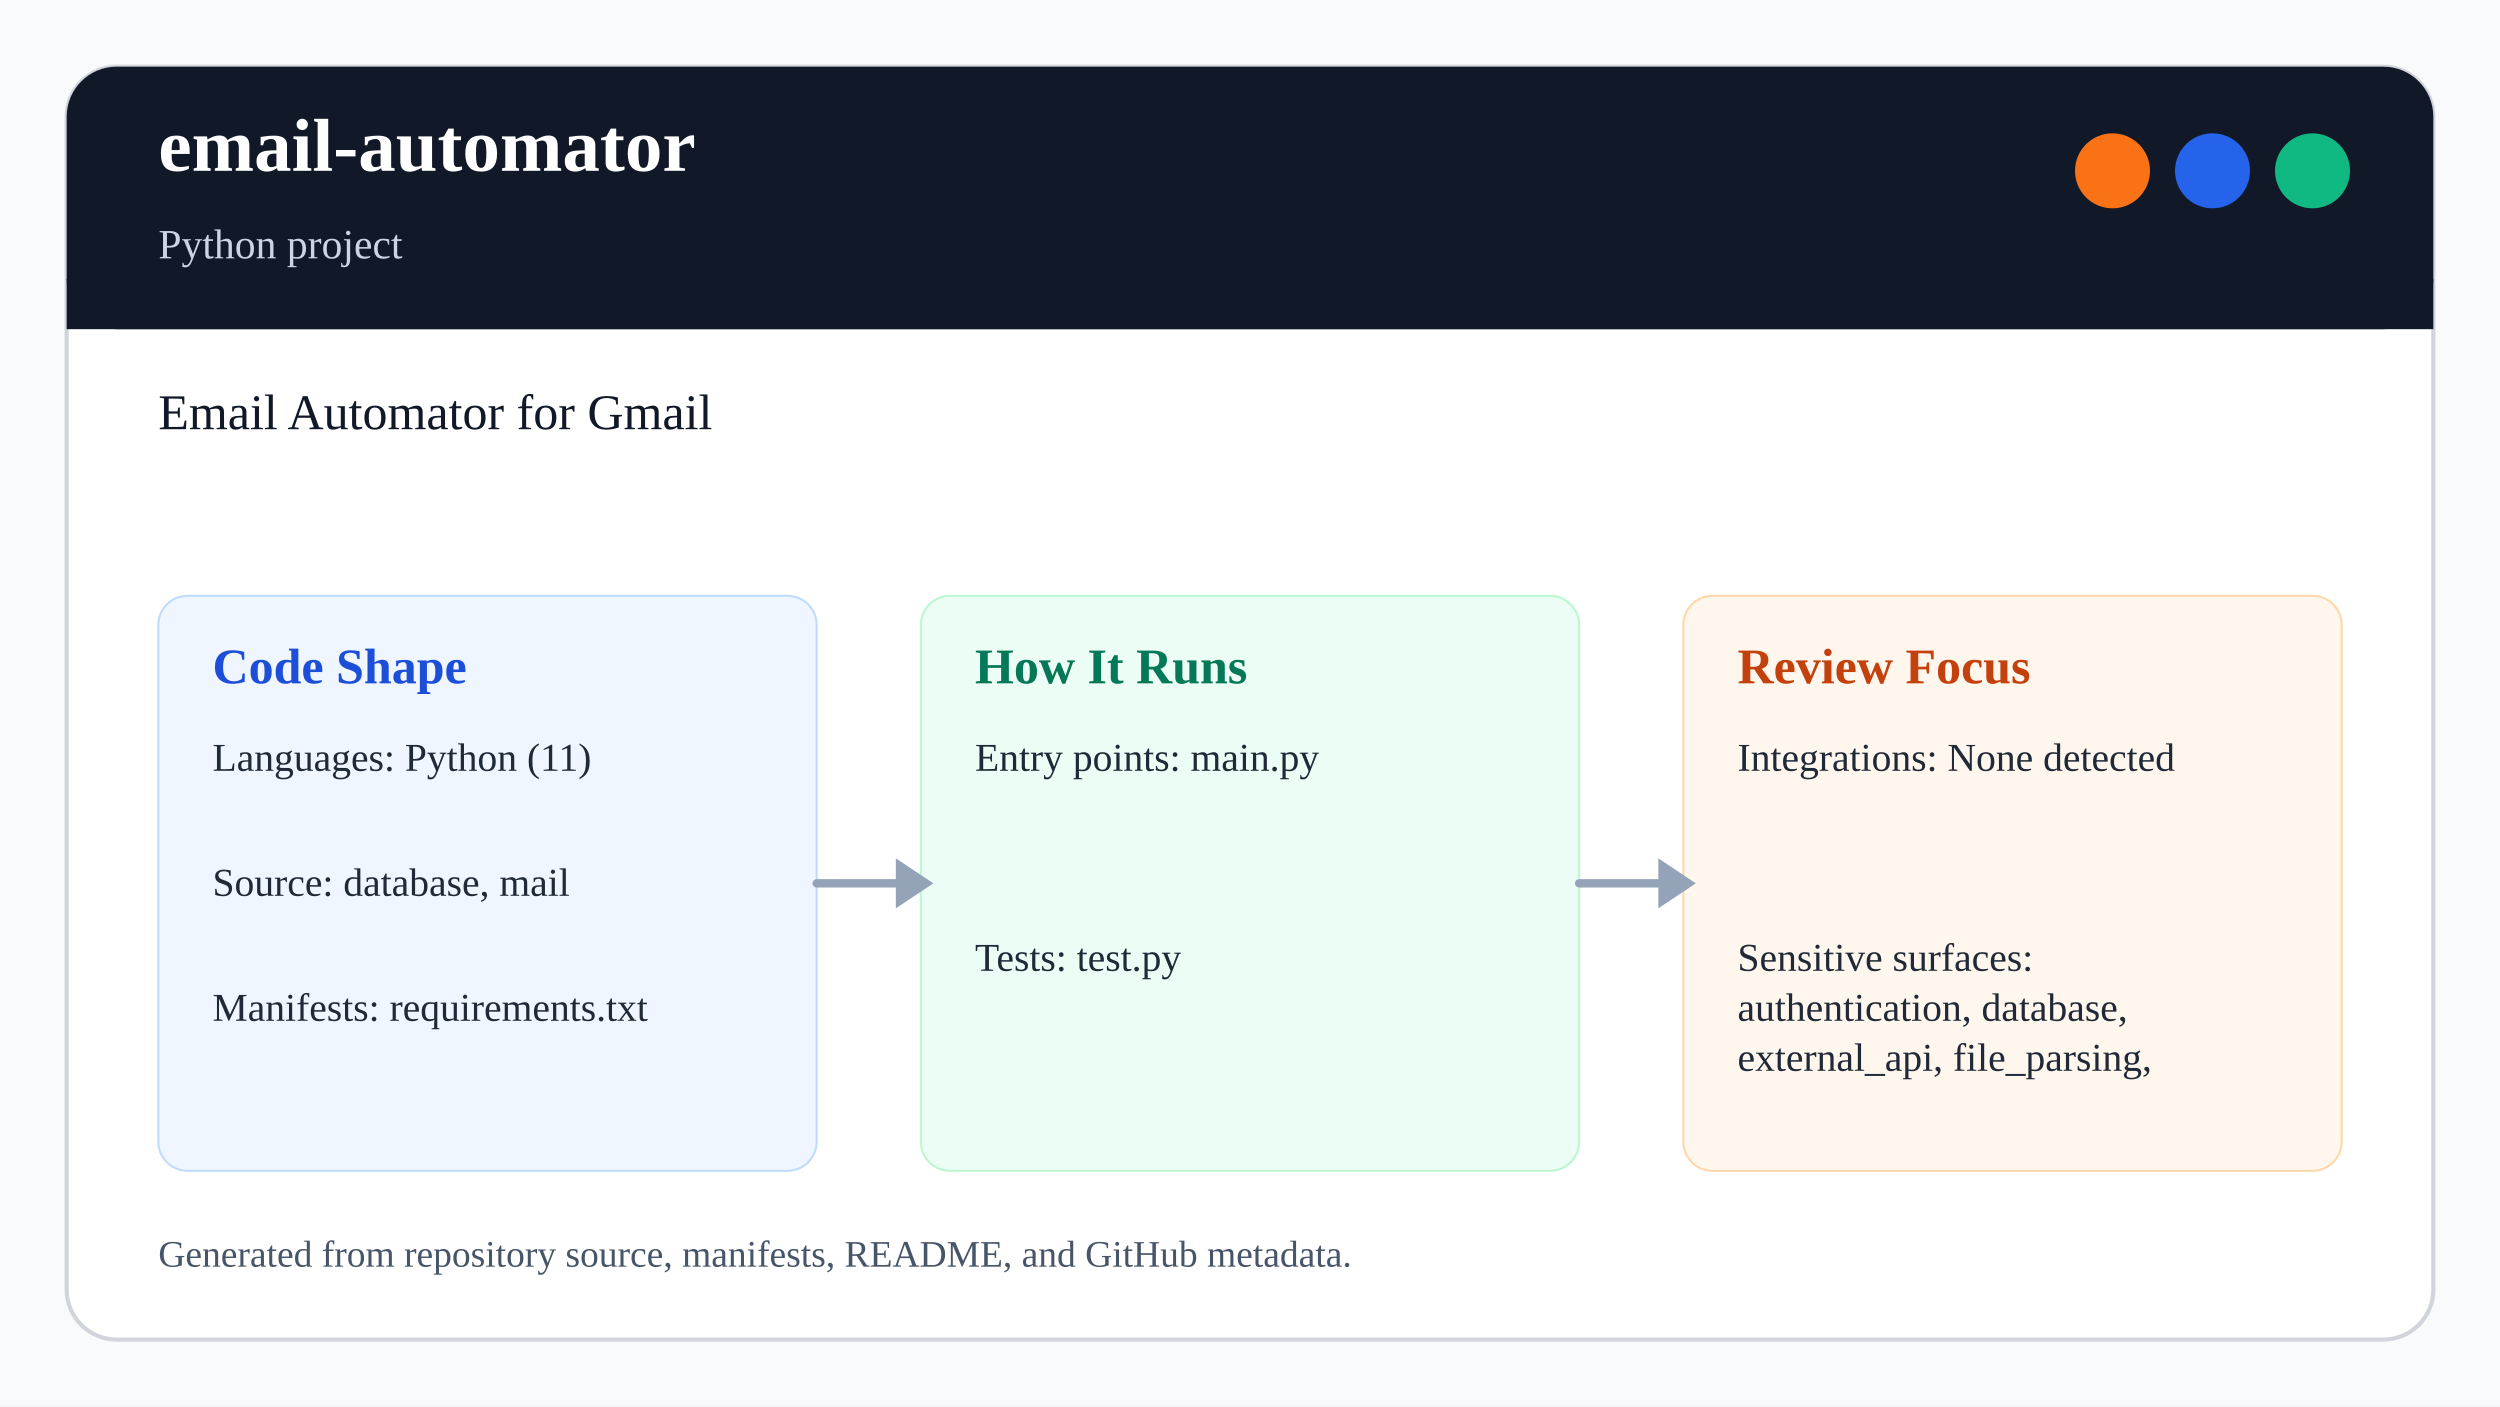
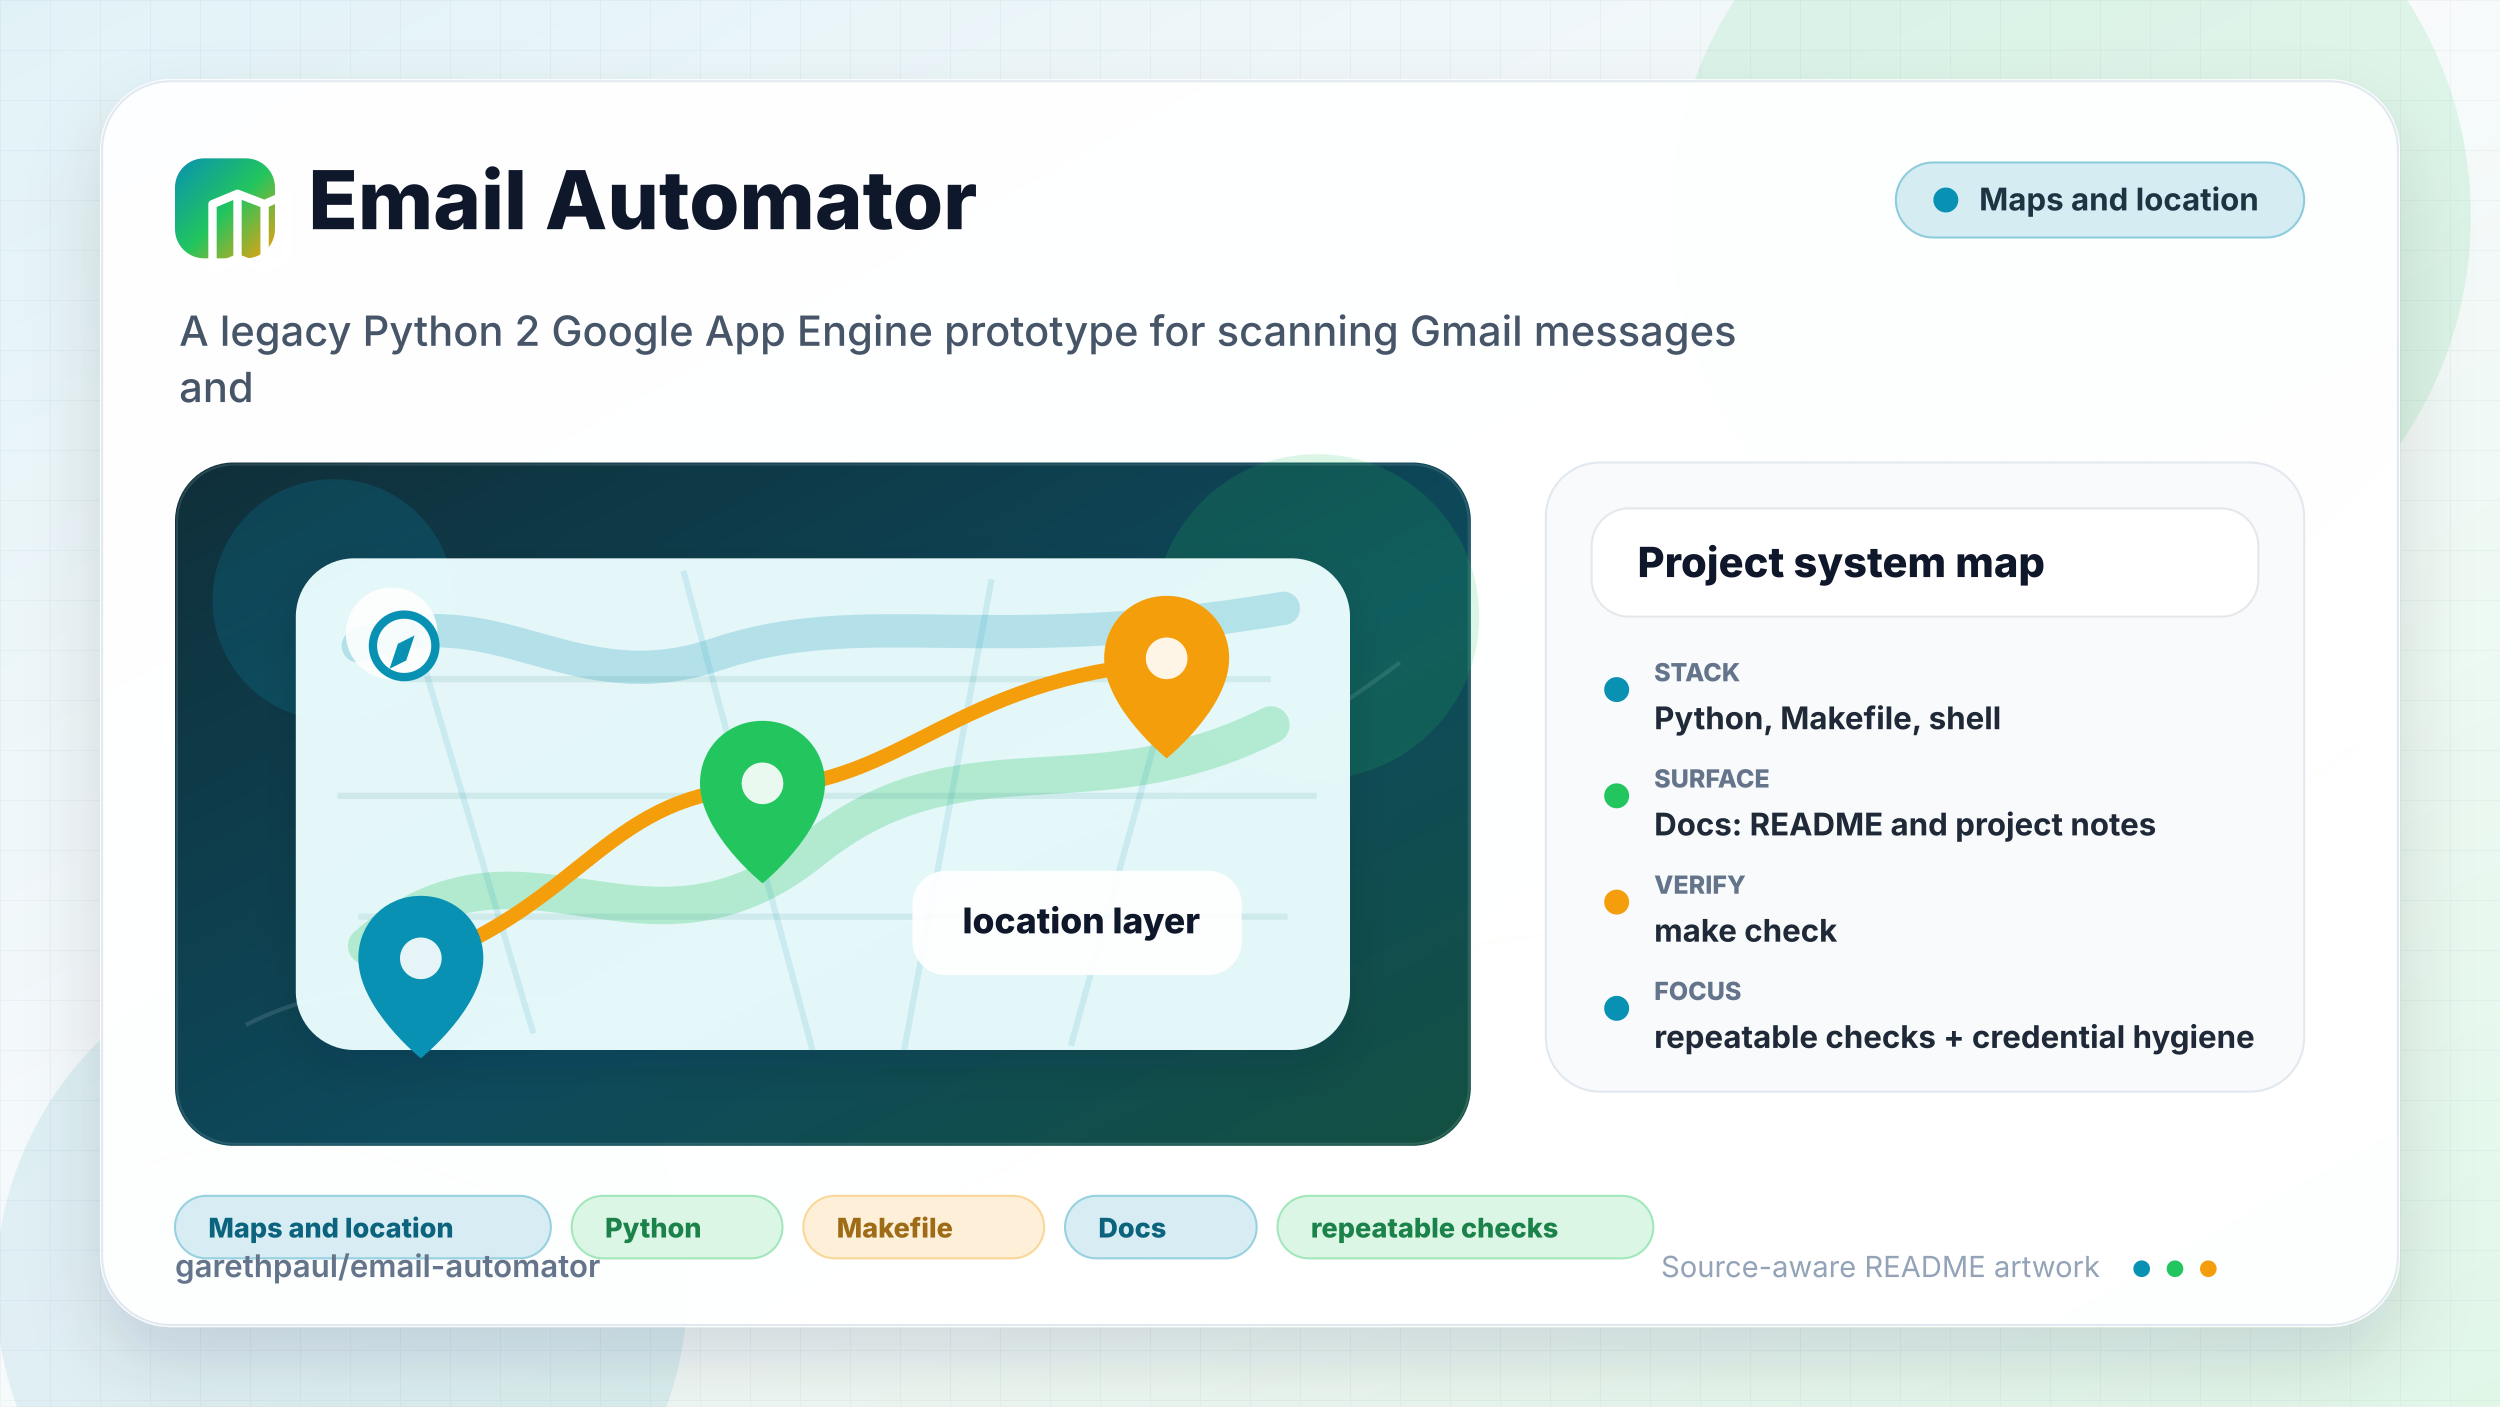
- <svg xmlns="http://www.w3.org/2000/svg" width="1200" height="675" viewBox="0 0 1200 675" role="img" aria-labelledby="title desc">
-   <rect width="1200" height="675" fill="#f8fafc" />
-   <rect x="32" y="32" width="1136" height="611" rx="24" fill="#ffffff" stroke="#d1d5db" stroke-width="2" />
-   <rect x="32" y="32" width="1136" height="126" rx="24" fill="#111827" />
-   <path d="M32 134h1136v24H32z" fill="#111827" />
-   <circle cx="1062" cy="82" r="18" fill="#2563eb" />
-   <circle cx="1110" cy="82" r="18" fill="#10b981" />
-   <circle cx="1014" cy="82" r="18" fill="#f97316" />
-   <text x="76" y="82" font-size="36" fill="#ffffff" font-weight="700">email-automator</text>
-   <text x="76" y="124" font-size="20" fill="#cbd5e1">Python project</text>
-   <text x="76" y="206" font-size="24" fill="#111827">Email Automator for Gmail</text>
-   <rect x="76" y="286" width="316" height="276" rx="14" fill="#eff6ff" stroke="#bfdbfe" />
-   <text x="102" y="328" font-size="24" font-weight="700" fill="#1d4ed8">Code Shape</text>
-   <text x="102" y="370" font-size="19" fill="#1f2937">Languages: Python (11)</text>
-   <text x="102" y="430" font-size="19" fill="#1f2937">Source: database, mail</text>
-   <text x="102" y="490" font-size="19" fill="#1f2937">Manifests: requirements.txt</text>
-   <rect x="442" y="286" width="316" height="276" rx="14" fill="#ecfdf5" stroke="#bbf7d0" />
-   <text x="468" y="328" font-size="24" font-weight="700" fill="#047857">How It Runs</text>
-   <text x="468" y="370" font-size="19" fill="#1f2937">Entry points: main.py</text>
-   <text x="468" y="466" font-size="19" fill="#1f2937">Tests: test.py</text>
-   <rect x="808" y="286" width="316" height="276" rx="14" fill="#fff7ed" stroke="#fed7aa" />
-   <text x="834" y="328" font-size="24" font-weight="700" fill="#c2410c">Review Focus</text>
-   <text x="834" y="370" font-size="19" fill="#1f2937">Integrations: None detected</text>
-   <text x="834" y="466" font-size="19" fill="#1f2937">Sensitive surfaces:</text>
-   <text x="834" y="490" font-size="19" fill="#1f2937">authentication, database,</text>
-   <text x="834" y="514" font-size="19" fill="#1f2937">external_api, file_parsing,</text>
-   <path d="M392 424h50" stroke="#94a3b8" stroke-width="4" stroke-linecap="round" />
-   <path d="M430 412l18 12-18 12z" fill="#94a3b8" />
-   <path d="M758 424h50" stroke="#94a3b8" stroke-width="4" stroke-linecap="round" />
-   <path d="M796 412l18 12-18 12z" fill="#94a3b8" />
-   <text x="76" y="608" font-size="18" fill="#475569">Generated from repository source, manifests, README, and GitHub metadata.</text>
+ <svg xmlns="http://www.w3.org/2000/svg" width="1200" height="675" viewBox="0 0 1200 675" role="img" aria-labelledby="pg3ajqm-title pg3ajqm-desc">
+   <defs>
+     <linearGradient id="pg3ajqm-bg" x1="0" y1="0" x2="1" y2="1">
+       <stop offset="0%" stop-color="#e1f2f6" />
+       <stop offset="48%" stop-color="#f8fafc" />
+       <stop offset="100%" stop-color="#e0f7e8" />
+     </linearGradient>
+     <linearGradient id="pg3ajqm-stage" x1="0" y1="0" x2="1" y2="1">
+       <stop offset="0%" stop-color="#0f2f3a" />
+       <stop offset="58%" stop-color="#0d4a5c" />
+       <stop offset="100%" stop-color="#135042" />
+     </linearGradient>
+     <linearGradient id="pg3ajqm-accent" x1="0" y1="0" x2="1" y2="1">
+       <stop offset="0%" stop-color="#0891b2" />
+       <stop offset="52%" stop-color="#22c55e" />
+       <stop offset="100%" stop-color="#f59e0b" />
+     </linearGradient>
+     <linearGradient id="pg3ajqm-soft" x1="0" y1="0" x2="1" y2="1">
+       <stop offset="0%" stop-color="#c4e5ed" />
+       <stop offset="100%" stop-color="#fdeac9" />
+     </linearGradient>
+     <filter id="pg3ajqm-shadow" x="-20%" y="-20%" width="140%" height="150%">
+       <feDropShadow dx="0" dy="18" stdDeviation="18" flood-color="#0f172a" flood-opacity="0.14" />
+     </filter>
+     <filter id="pg3ajqm-miniShadow" x="-20%" y="-20%" width="140%" height="150%">
+       <feDropShadow dx="0" dy="8" stdDeviation="10" flood-color="#0f172a" flood-opacity="0.12" />
+     </filter>
+     <pattern id="pg3ajqm-grid" width="24" height="24" patternUnits="userSpaceOnUse">
+       <path d="M24 0H0v24" fill="none" stroke="#94a3b8" stroke-opacity="0.16" stroke-width="1" />
+     </pattern>
+     <style>
+       .label { font: 700 13px ui-sans-serif, system-ui, -apple-system, BlinkMacSystemFont, "Segoe UI", sans-serif; letter-spacing: 0; text-transform: uppercase; }
+       .body { font-family: ui-sans-serif, system-ui, -apple-system, BlinkMacSystemFont, "Segoe UI", sans-serif; letter-spacing: 0; }
+     </style>
+   </defs>
+   <rect width="1200" height="675" fill="url(#pg3ajqm-bg)" />
+   <rect width="1200" height="675" fill="url(#pg3ajqm-grid)" opacity="0.65" />
+   <circle cx="164" cy="618" r="166" fill="#0891b2" opacity="0.10" />
+   <circle cx="994" cy="104" r="192" fill="#22c55e" opacity="0.12" />
+   <path d="M66 560 C214 512 278 642 430 584 C576 528 676 408 838 462 C966 504 1034 426 1134 356" fill="none" stroke="#f59e0b" stroke-width="2" stroke-opacity="0.18" />
+   <rect x="48" y="38" width="1104" height="599" rx="34" fill="#ffffff" opacity="0.94" filter="url(#pg3ajqm-shadow)" />
+   <rect x="49" y="39" width="1102" height="597" rx="33" fill="none" stroke="#e2e8f0" stroke-width="1" />
+   <g class="body">
+     <rect x="84" y="76" width="48" height="48" rx="14" fill="url(#pg3ajqm-accent)" />
+     <path d="M4 8l12-5 13 5 11-5v31l-11 5-13-5-12 5z M16 3v31 M29 8v31" transform="translate(98 90)" stroke="#ffffff" stroke-width="4" stroke-linecap="round" stroke-linejoin="round" fill="none" />
+     <text x="148" y="110" fill="#0f172a" font-size="39" font-weight="800">Email Automator</text>
+     <rect x="910" y="78" width="196" height="36" rx="18" fill="#d5ecf2" stroke="#8dccdc" />
+     <circle cx="934" cy="96" r="6" fill="#0891b2" />
+     <text x="950" y="101" fill="#1c3543" font-size="15" font-weight="700">Maps and location</text>
+     <text x="86" y="166" fill="#475569" font-size="20" font-weight="500">A legacy Python 2 Google App Engine prototype for scanning Gmail messages</text>
+     <text x="86" y="193" fill="#475569" font-size="20" font-weight="500">and</text>
+   </g>
+   <g transform="translate(84 222)">
+     <rect x="0" y="0" width="622" height="328" rx="28" fill="url(#pg3ajqm-stage)" />
+     <rect x="1" y="1" width="620" height="326" rx="27" fill="none" stroke="#ffffff" stroke-opacity="0.12" />
+     <path d="M34 270 C116 228 166 286 250 236 C338 184 430 214 588 96" fill="none" stroke="#ffffff" stroke-opacity="0.12" stroke-width="2" />
+     <circle cx="76" cy="66" r="58" fill="#0891b2" opacity="0.20" />
+     <circle cx="548" cy="74" r="78" fill="#22c55e" opacity="0.16" />
+     <g class="body">
+       <rect x="58" y="46" width="506" height="236" rx="28" fill="#ecfeff" opacity="0.96" filter="url(#pg3ajqm-miniShadow)" />
+       <path d="M88 88 C154 62 190 116 260 92 C332 68 390 94 532 70" fill="none" stroke="#0891b2" stroke-width="16" stroke-linecap="round" opacity="0.22" />
+       <path d="M92 232 C168 166 224 252 306 186 C378 128 438 170 526 126" fill="none" stroke="#22c55e" stroke-width="18" stroke-linecap="round" opacity="0.26" />
+       <path d="M112 72 L172 274 M244 52 L306 282 M392 56 L350 282 M488 70 L430 280" stroke="#0891b2" stroke-opacity="0.12" stroke-width="3" />
+       <path d="M78 160 H548 M88 218 H534 M108 104 H526" stroke="#0f766e" stroke-opacity="0.10" stroke-width="3" />
+       <path d="M118 240 C198 210 208 158 282 156 C350 154 374 104 476 96" fill="none" stroke="#f59e0b" stroke-width="7" stroke-linecap="round" />
+       <path d="M118 208c-17 0-30 13-30 30 0 24 30 48 30 48s30-24 30-48c0-17-13-30-30-30z" fill="#0891b2" />
+       <circle cx="118" cy="238" r="10" fill="#ffffff" opacity="0.9" />
+       <path d="M282 124c-17 0-30 13-30 30 0 24 30 48 30 48s30-24 30-48c0-17-13-30-30-30z" fill="#22c55e" />
+       <circle cx="282" cy="154" r="10" fill="#ffffff" opacity="0.9" />
+       <path d="M476 64c-17 0-30 13-30 30 0 24 30 48 30 48s30-24 30-48c0-17-13-30-30-30z" fill="#f59e0b" />
+       <circle cx="476" cy="94" r="10" fill="#ffffff" opacity="0.9" />
+       <rect x="354" y="196" width="158" height="50" rx="16" fill="#ffffff" opacity="0.92" />
+       <text x="378" y="226" fill="#0f172a" font-size="17" font-weight="800">location layer</text>
+       <circle cx="104" cy="82" r="22" fill="#ffffff" opacity="0.88" />
+       <circle cx="110" cy="88" r="15" stroke="#0891b2" stroke-width="4" stroke-linecap="round" stroke-linejoin="round" fill="none" />
+       <path d="M23 13l-4 12-8 4 4-12z" transform="translate(92 70)" fill="#0891b2" />
+     </g>
+   </g>
+   <g class="body" transform="translate(742 222)">
+     <rect x="0" y="0" width="364" height="302" rx="26" fill="#f8fafc" stroke="#e2e8f0" />
+     <rect x="22" y="22" width="320" height="52" rx="18" fill="#ffffff" stroke="#e5e7eb" />
+     <text x="44" y="55" fill="#0f172a" font-size="20" font-weight="800">Project system map</text>
+     <g transform="translate(24 94)">
+       <circle cx="10" cy="15" r="6" fill="#0891b2" />
+       <text x="28" y="11" fill="#64748b" font-size="12" font-weight="800">STACK</text>
+       <text x="28" y="34" fill="#1f2937" font-size="15" font-weight="650">Python, Makefile, shell</text>
+     </g>
+     <g transform="translate(24 145)">
+       <circle cx="10" cy="15" r="6" fill="#22c55e" />
+       <text x="28" y="11" fill="#64748b" font-size="12" font-weight="800">SURFACE</text>
+       <text x="28" y="34" fill="#1f2937" font-size="15" font-weight="650">Docs: README and project notes</text>
+     </g>
+     <g transform="translate(24 196)">
+       <circle cx="10" cy="15" r="6" fill="#f59e0b" />
+       <text x="28" y="11" fill="#64748b" font-size="12" font-weight="800">VERIFY</text>
+       <text x="28" y="34" fill="#1f2937" font-size="15" font-weight="650">make check</text>
+     </g>
+     <g transform="translate(24 247)">
+       <circle cx="10" cy="15" r="6" fill="#0891b2" />
+       <text x="28" y="11" fill="#64748b" font-size="12" font-weight="800">FOCUS</text>
+       <text x="28" y="34" fill="#1f2937" font-size="15" font-weight="650">repeatable checks + credential hygiene</text>
+     </g>
+   </g>
+   <g class="body">
+     <rect x="84" y="574" width="180.4" height="30" rx="15" fill="#d7edf3" stroke="#97d1df" />
+     <text x="100" y="594" fill="#0b637e" font-size="13" font-weight="800">Maps and location</text>
+     <rect x="274.4" y="574" width="101.2" height="30" rx="15" fill="#dcf6e5" stroke="#a2e7bb" />
+     <text x="290.4" y="594" fill="#1b834a" font-size="13" font-weight="800">Python</text>
+     <rect x="385.6" y="574" width="115.6" height="30" rx="15" fill="#fdefd8" stroke="#fbd699" />
+     <text x="401.6" y="594" fill="#9e6b17" font-size="13" font-weight="800">Makefile</text>
+     <rect x="511.2" y="574" width="92" height="30" rx="15" fill="#d7edf3" stroke="#97d1df" />
+     <text x="527.2" y="594" fill="#0b637e" font-size="13" font-weight="800">Docs</text>
+     <rect x="613.2" y="574" width="180.4" height="30" rx="15" fill="#dcf6e5" stroke="#a2e7bb" />
+     <text x="629.2" y="594" fill="#1b834a" font-size="13" font-weight="800">repeatable checks</text>
+   </g>
+   <g class="body">
+     <text x="84" y="613" fill="#64748b" font-size="15" font-weight="600">garethpaul/email-automator</text>
+     <text x="1008" y="613" fill="#94a3b8" font-size="14" text-anchor="end">Source-aware README artwork</text>
+     <circle cx="1028" cy="609" r="4" fill="#0891b2" />
+     <circle cx="1044" cy="609" r="4" fill="#22c55e" />
+     <circle cx="1060" cy="609" r="4" fill="#f59e0b" />
+   </g>
</svg>
